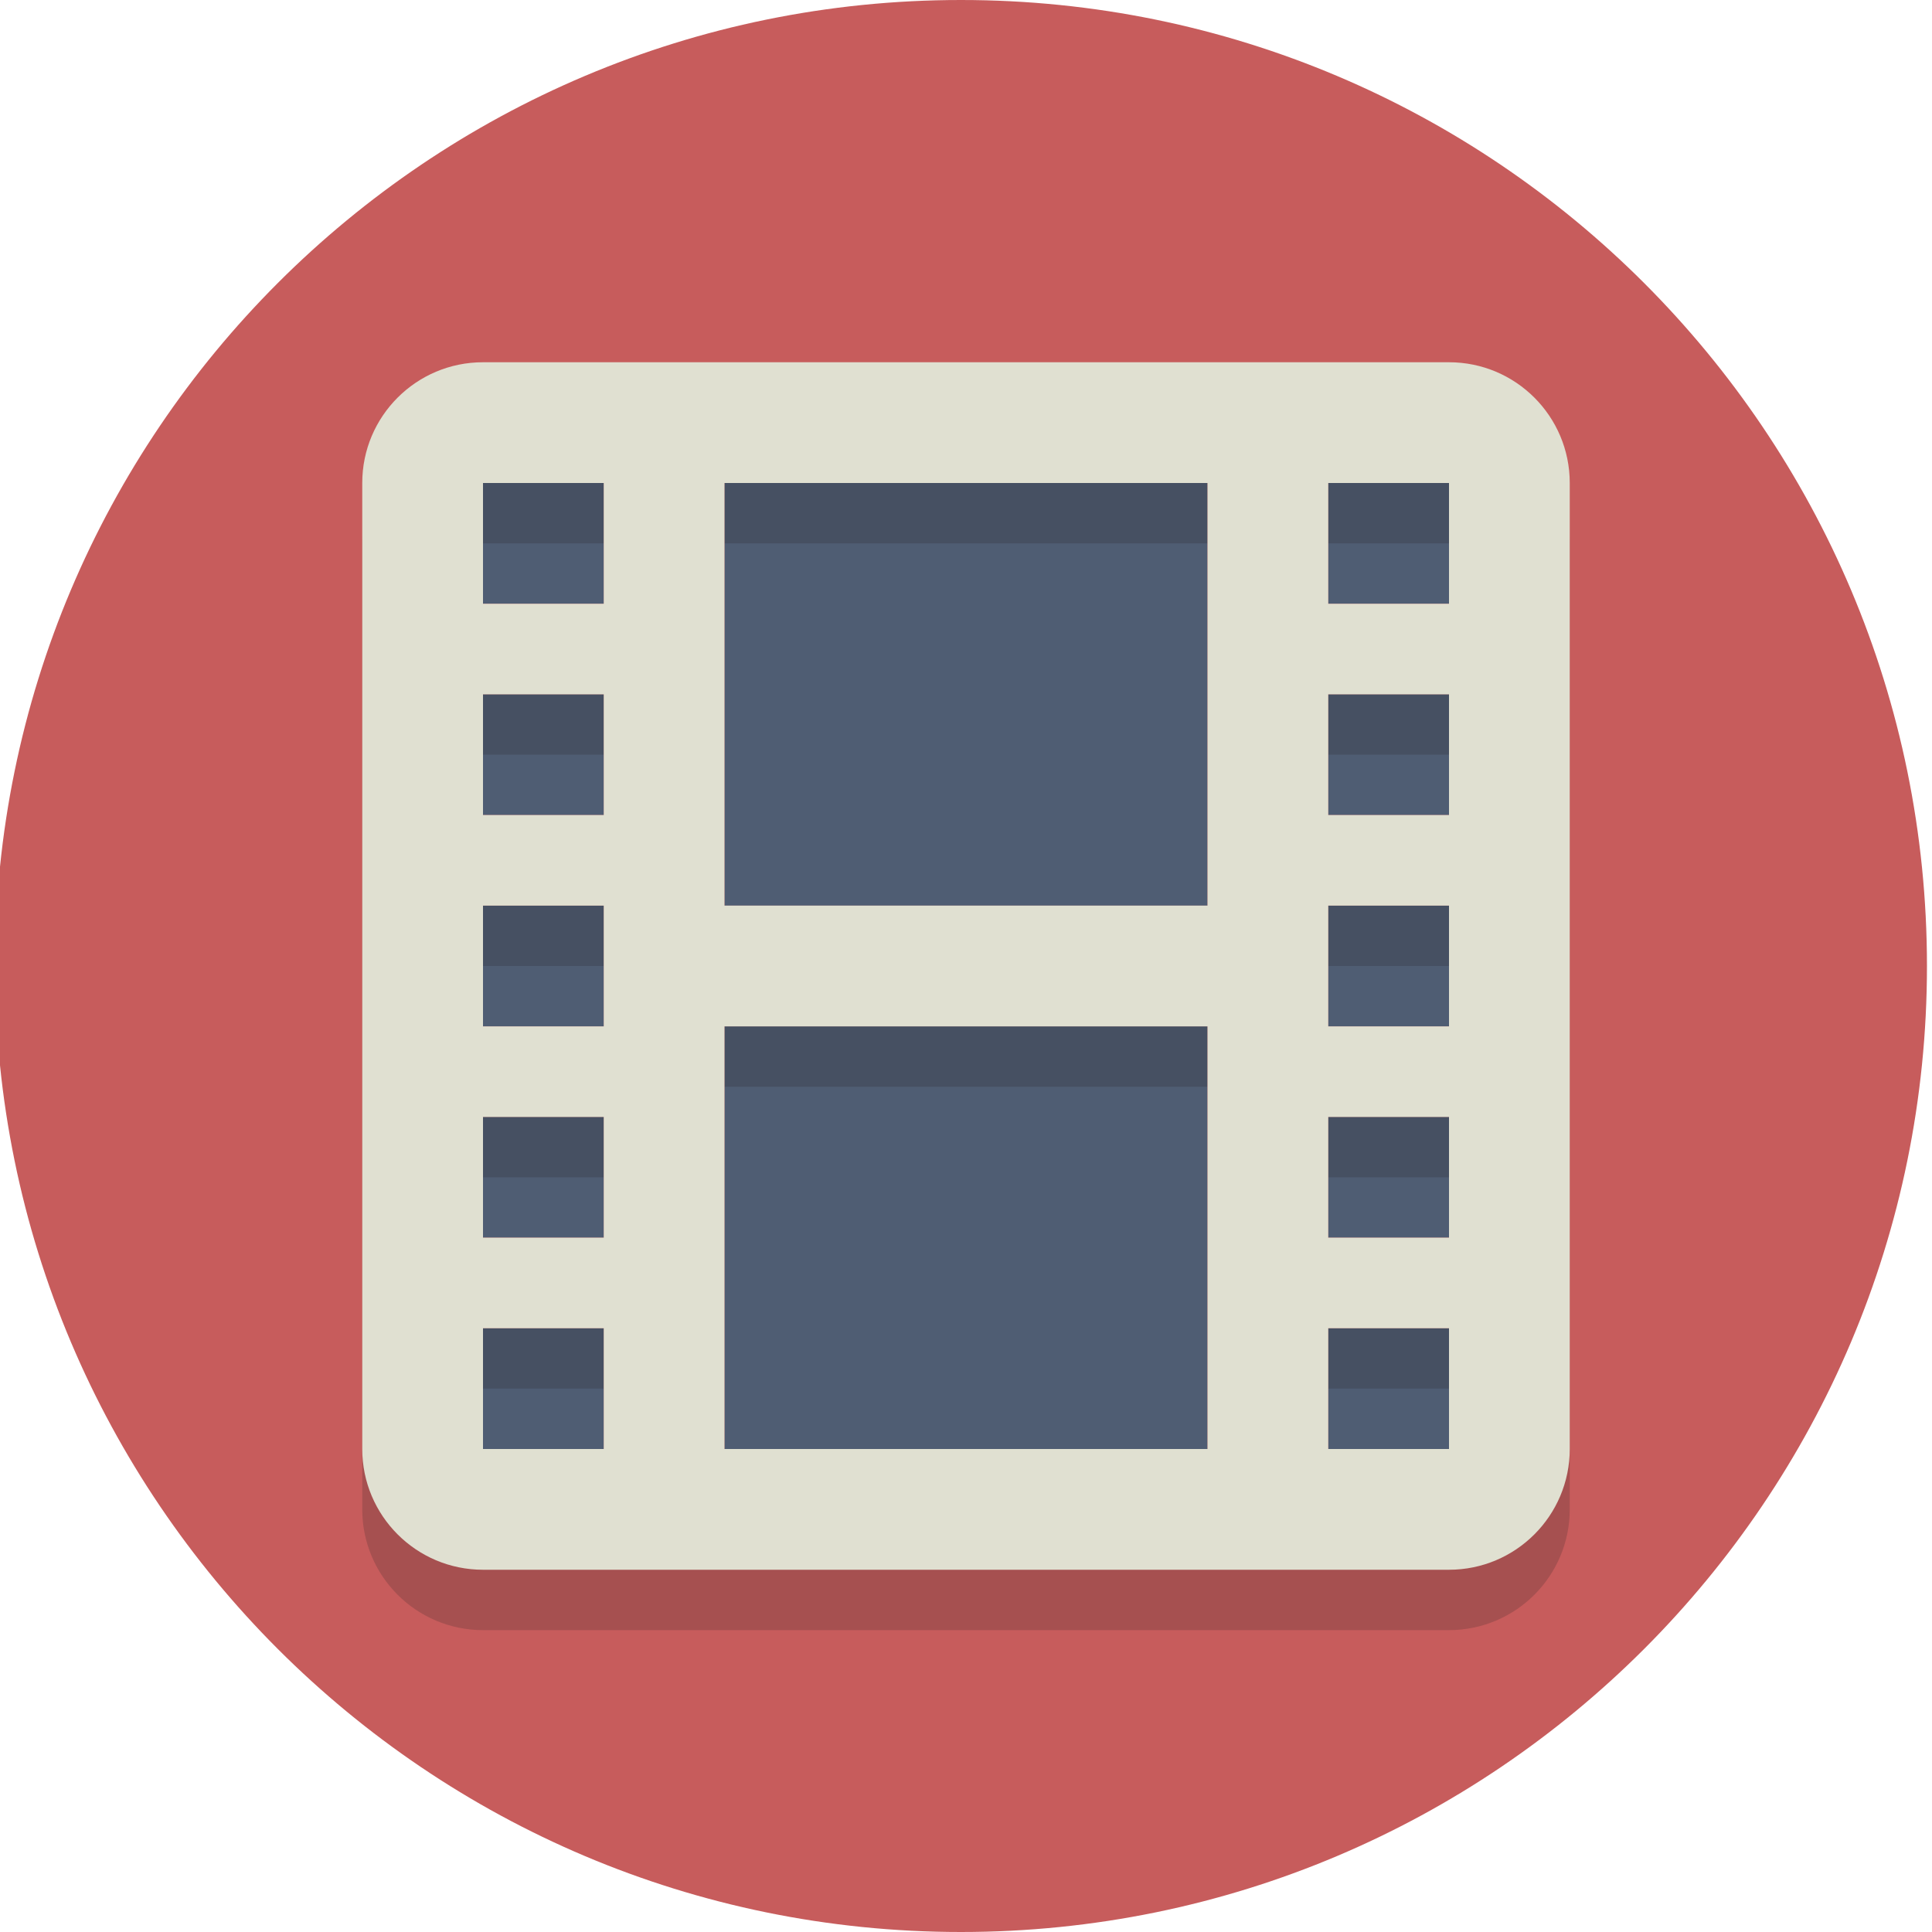
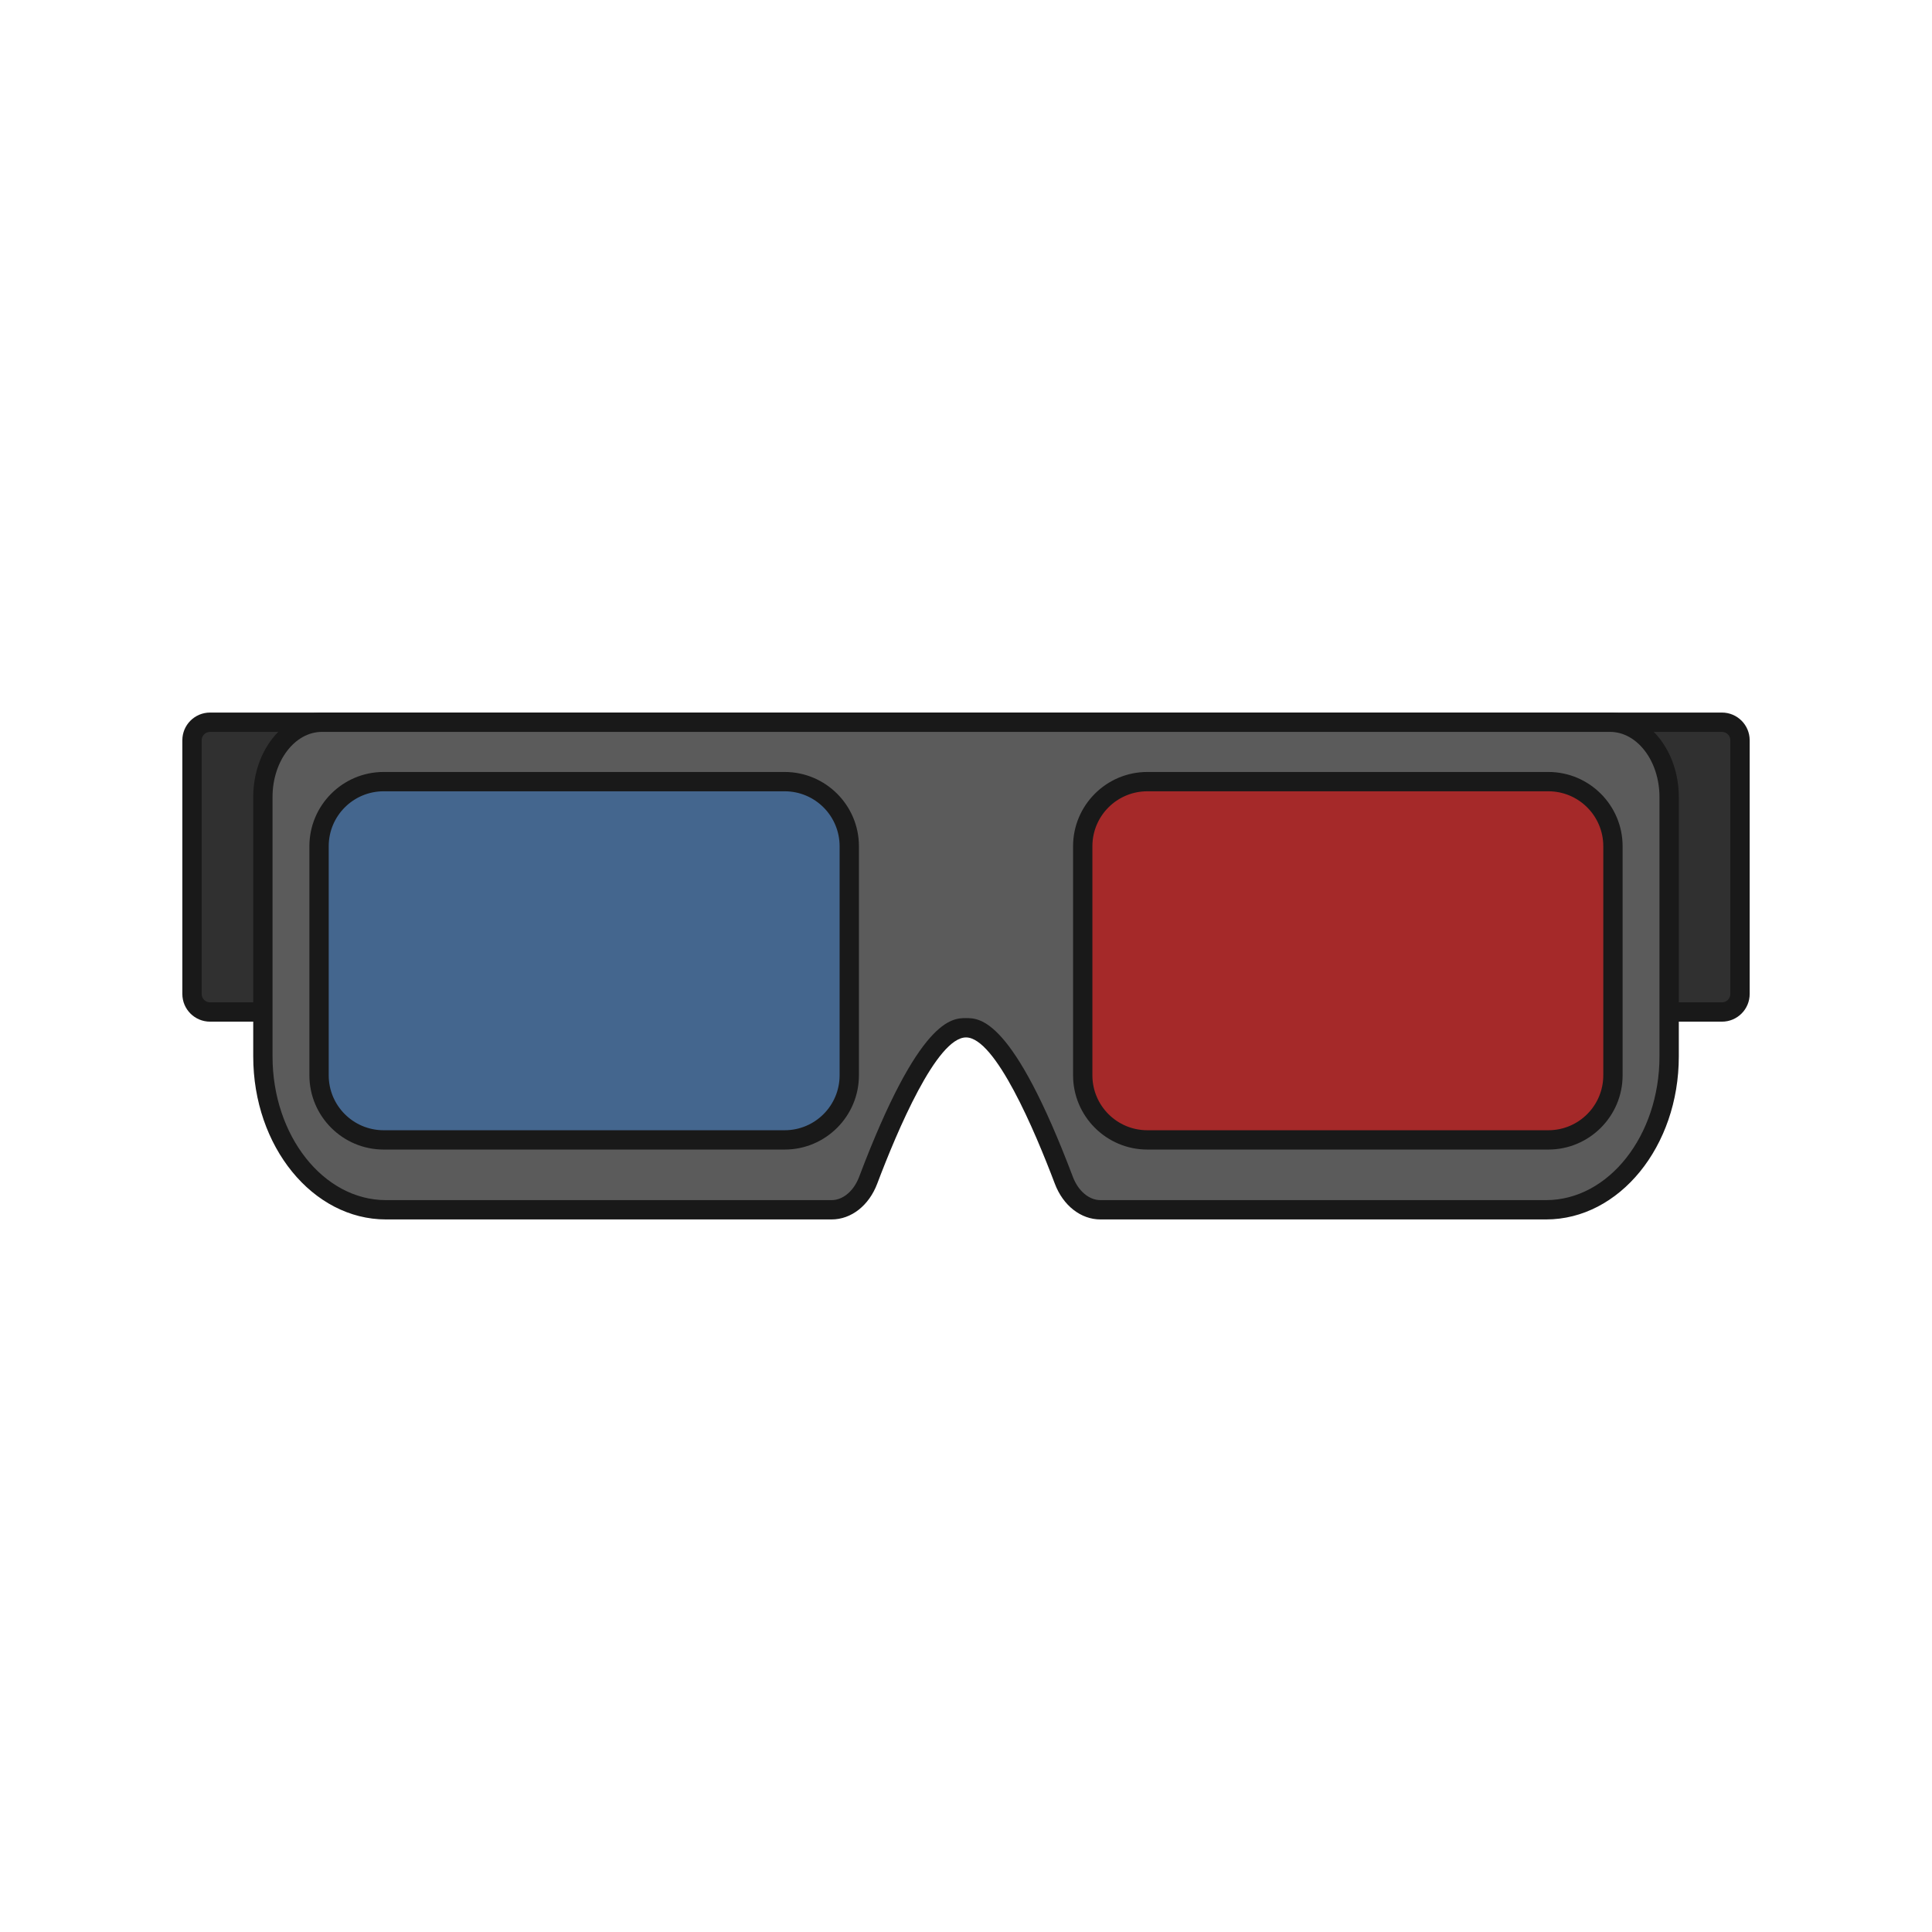
- <svg xmlns="http://www.w3.org/2000/svg" enable-background="new 0 0 64 64" height="64px" version="1.1" viewBox="0 0 64 64" width="64px" xml:space="preserve">
-   <g id="Layer_1">
+ <svg xmlns="http://www.w3.org/2000/svg" enable-background="new 0 0 100 100" version="1.1" viewBox="0 0 100 100" xml:space="preserve">
+   <g id="Layer_6">
    <g>
-       <circle cx="31.833" cy="32" fill="#C75C5C" r="32" />
+       <path d="M62.413,52.381c-0.546-1.178-1.23-2.17-2.086-3.026c-3.458-2.317-7.31-3.46-11.525-3.46    c-2.633,0-5.32,0.45-7.987,1.339c-2.191,1.09-3.541,2.679-4.397,5.146H10.871c-0.515,0-0.934-0.419-0.934-0.934v-13.13    c0-0.515,0.419-0.934,0.934-0.934h78.257c0.515,0,0.934,0.419,0.934,0.934v13.13c0,0.515-0.419,0.934-0.934,0.934H62.413z" fill="#303030" />
+       <path d="M89.128,37.882c0.239,0,0.434,0.195,0.434,0.434v13.131c0,0.239-0.195,0.434-0.434,0.434H62.728    c-0.547-1.106-1.22-2.053-2.047-2.879l-0.07-0.07l-0.082-0.055c-3.465-2.31-7.411-3.482-11.726-3.482    c-2.687,0-5.427,0.459-8.145,1.365l-0.067,0.022l-0.064,0.032c-2.668,1.334-3.837,3.403-4.46,5.067H10.872    c-0.239,0-0.434-0.195-0.434-0.434V38.316c0-0.239,0.195-0.434,0.434-0.434H89.128 M89.128,36.882H10.872    c-0.792,0-1.434,0.642-1.434,1.434v13.131c0,0.792,0.642,1.434,1.434,1.434h25.908c0.671-2.109,1.782-3.966,4.194-5.172    c2.485-0.828,5.142-1.314,7.828-1.314c3.799,0,7.657,0.97,11.172,3.314c0.956,0.956,1.621,2.029,2.115,3.172h27.04    c0.792,0,1.434-0.642,1.434-1.434V38.316C90.562,37.524,89.92,36.882,89.128,36.882L89.128,36.882z" fill="#191919" />
+     </g>
+     <g id="Layer_7">
+       <rect fill="#44668E" height="20.163" width="29.806" x="14.894" y="39.56" />
+       <rect fill="#A52929" height="20.163" width="29.806" x="54.861" y="39.56" />
    </g>
    <g>
-       <g>
-         <rect fill="#4F5D73" height="4" width="4" x="16" y="30" />
-       </g>
-       <g>
-         <rect fill="#4F5D73" height="4" width="4" x="16" y="37" />
-       </g>
-       <g>
-         <rect fill="#4F5D73" height="4" width="4" x="16" y="44" />
-       </g>
-       <g>
-         <rect fill="#4F5D73" height="4" width="4" x="16" y="23" />
-       </g>
-       <g>
-         <rect fill="#4F5D73" height="4" width="4" x="16" y="16" />
-       </g>
-       <g>
-         <rect fill="#4F5D73" height="4" width="4" x="44" y="30" />
-       </g>
-       <g>
-         <rect fill="#4F5D73" height="4" width="4" x="44" y="37" />
-       </g>
-       <g>
-         <rect fill="#4F5D73" height="4" width="4" x="44" y="44" />
-       </g>
-       <g>
-         <rect fill="#4F5D73" height="4" width="4" x="44" y="23" />
-       </g>
-       <g>
-         <rect fill="#4F5D73" height="4" width="4" x="44" y="16" />
-       </g>
-       <g>
-         <rect fill="#4F5D73" height="14" width="16" x="24" y="16" />
-       </g>
-       <g>
-         <rect fill="#4F5D73" height="14" width="16" x="24" y="34" />
-       </g>
-     </g>
-     <g opacity="0.2">
-       <path d="M48,14H16c-2.209,0-4,1.791-4,4v32c0,2.209,1.791,4,4,4h32c2.209,0,4-1.791,4-4V18    C52,15.791,50.209,14,48,14z M20,50h-4v-4h4V50z M20,43h-4v-4h4V43z M20,36h-4v-4h4V36z M20,29h-4v-4h4V29z M20,22h-4v-4h4V22z     M40,50H24V36h16V50z M40,32H24V18h16V32z M48,50h-4v-4h4V50z M48,43h-4v-4h4V43z M48,36h-4v-4h4V36z M48,29h-4v-4h4V29z M48,22    h-4v-4h4V22z" fill="#231F20" />
-     </g>
-     <g>
-       <path d="M48,12H16c-2.209,0-4,1.791-4,4v32c0,2.209,1.791,4,4,4h32c2.209,0,4-1.791,4-4V16    C52,13.791,50.209,12,48,12z M20,48h-4v-4h4V48z M20,41h-4v-4h4V41z M20,34h-4v-4h4V34z M20,27h-4v-4h4V27z M20,20h-4v-4h4V20z     M40,48H24V34h16V48z M40,30H24V16h16V30z M48,48h-4v-4h4V48z M48,41h-4v-4h4V41z M48,34h-4v-4h4V34z M48,27h-4v-4h4V27z M48,20    h-4v-4h4V20z" fill="#E0E0D1" />
+       <path d="M56.957,62.618c-0.799,0-1.542-0.599-1.893-1.526c-2.987-7.896-4.551-7.896-5.064-7.896    s-2.077,0-5.064,7.896c-0.351,0.927-1.093,1.526-1.893,1.526H19.976c-3.512,0-6.369-3.561-6.369-7.938V41.256    c0-2.136,1.373-3.874,3.061-3.874h66.665c1.688,0,3.061,1.738,3.061,3.874V54.68c0,4.377-2.857,7.938-6.369,7.938H56.957z     M59.386,40.457c-1.844,0-3.344,1.5-3.344,3.344v11.856c0,1.844,1.5,3.344,3.344,3.344h20.756c1.844,0,3.344-1.5,3.344-3.344    V43.801c0-1.844-1.5-3.344-3.344-3.344H59.386z M19.858,40.457c-1.844,0-3.344,1.5-3.344,3.344v11.856    c0,1.844,1.5,3.344,3.344,3.344h20.756c1.844,0,3.344-1.5,3.344-3.344V43.801c0-1.844-1.5-3.344-3.344-3.344H19.858z" fill="#5B5B5B" />
+       <path d="M83.333,37.882c1.412,0,2.561,1.514,2.561,3.374v0.865v4.132v8.427c0,4.101-2.633,7.438-5.87,7.438H56.957    c-0.589,0-1.148-0.472-1.425-1.203c-3.109-8.218-4.807-8.218-5.532-8.218s-2.423,0-5.532,8.218    c-0.276,0.731-0.836,1.203-1.425,1.203H19.976c-3.236,0-5.87-3.337-5.87-7.438v-8.427v-4.132v-0.865    c0-1.86,1.149-3.374,2.561-3.374h0.704h65.256H83.333 M59.386,59.501h20.756c2.12,0,3.844-1.724,3.844-3.844V43.801    c0-2.12-1.724-3.844-3.844-3.844H59.386c-2.12,0-3.844,1.724-3.844,3.844v11.856C55.542,57.776,57.267,59.501,59.386,59.501     M19.858,59.501h20.756c2.12,0,3.844-1.724,3.844-3.844V43.801c0-2.12-1.724-3.844-3.844-3.844H19.858    c-2.12,0-3.844,1.724-3.844,3.844v11.856C16.014,57.776,17.738,59.501,19.858,59.501 M83.333,36.882h-0.704H17.372h-0.704    c-1.967,0-3.561,1.958-3.561,4.374v0.865v4.132v8.427c0,4.66,3.076,8.438,6.87,8.438h23.067c1.015,0,1.932-0.718,2.36-1.849    c1.038-2.744,3.08-7.572,4.597-7.572s3.559,4.829,4.597,7.572c0.428,1.131,1.345,1.849,2.36,1.849h23.067    c3.794,0,6.87-3.778,6.87-8.438v-8.427v-4.132v-0.865C86.894,38.841,85.299,36.882,83.333,36.882L83.333,36.882z M59.386,58.501    c-1.571,0-2.844-1.273-2.844-2.844V43.801c0-1.571,1.273-2.844,2.844-2.844h20.756c1.571,0,2.844,1.273,2.844,2.844v11.856    c0,1.571-1.273,2.844-2.844,2.844H59.386L59.386,58.501z M19.858,58.501c-1.571,0-2.844-1.273-2.844-2.844V43.801    c0-1.571,1.273-2.844,2.844-2.844h20.756c1.571,0,2.844,1.273,2.844,2.844v11.856c0,1.571-1.273,2.844-2.844,2.844H19.858    L19.858,58.501z" fill="#191919" />
    </g>
  </g>
-   <g id="Layer_2" />
</svg>
